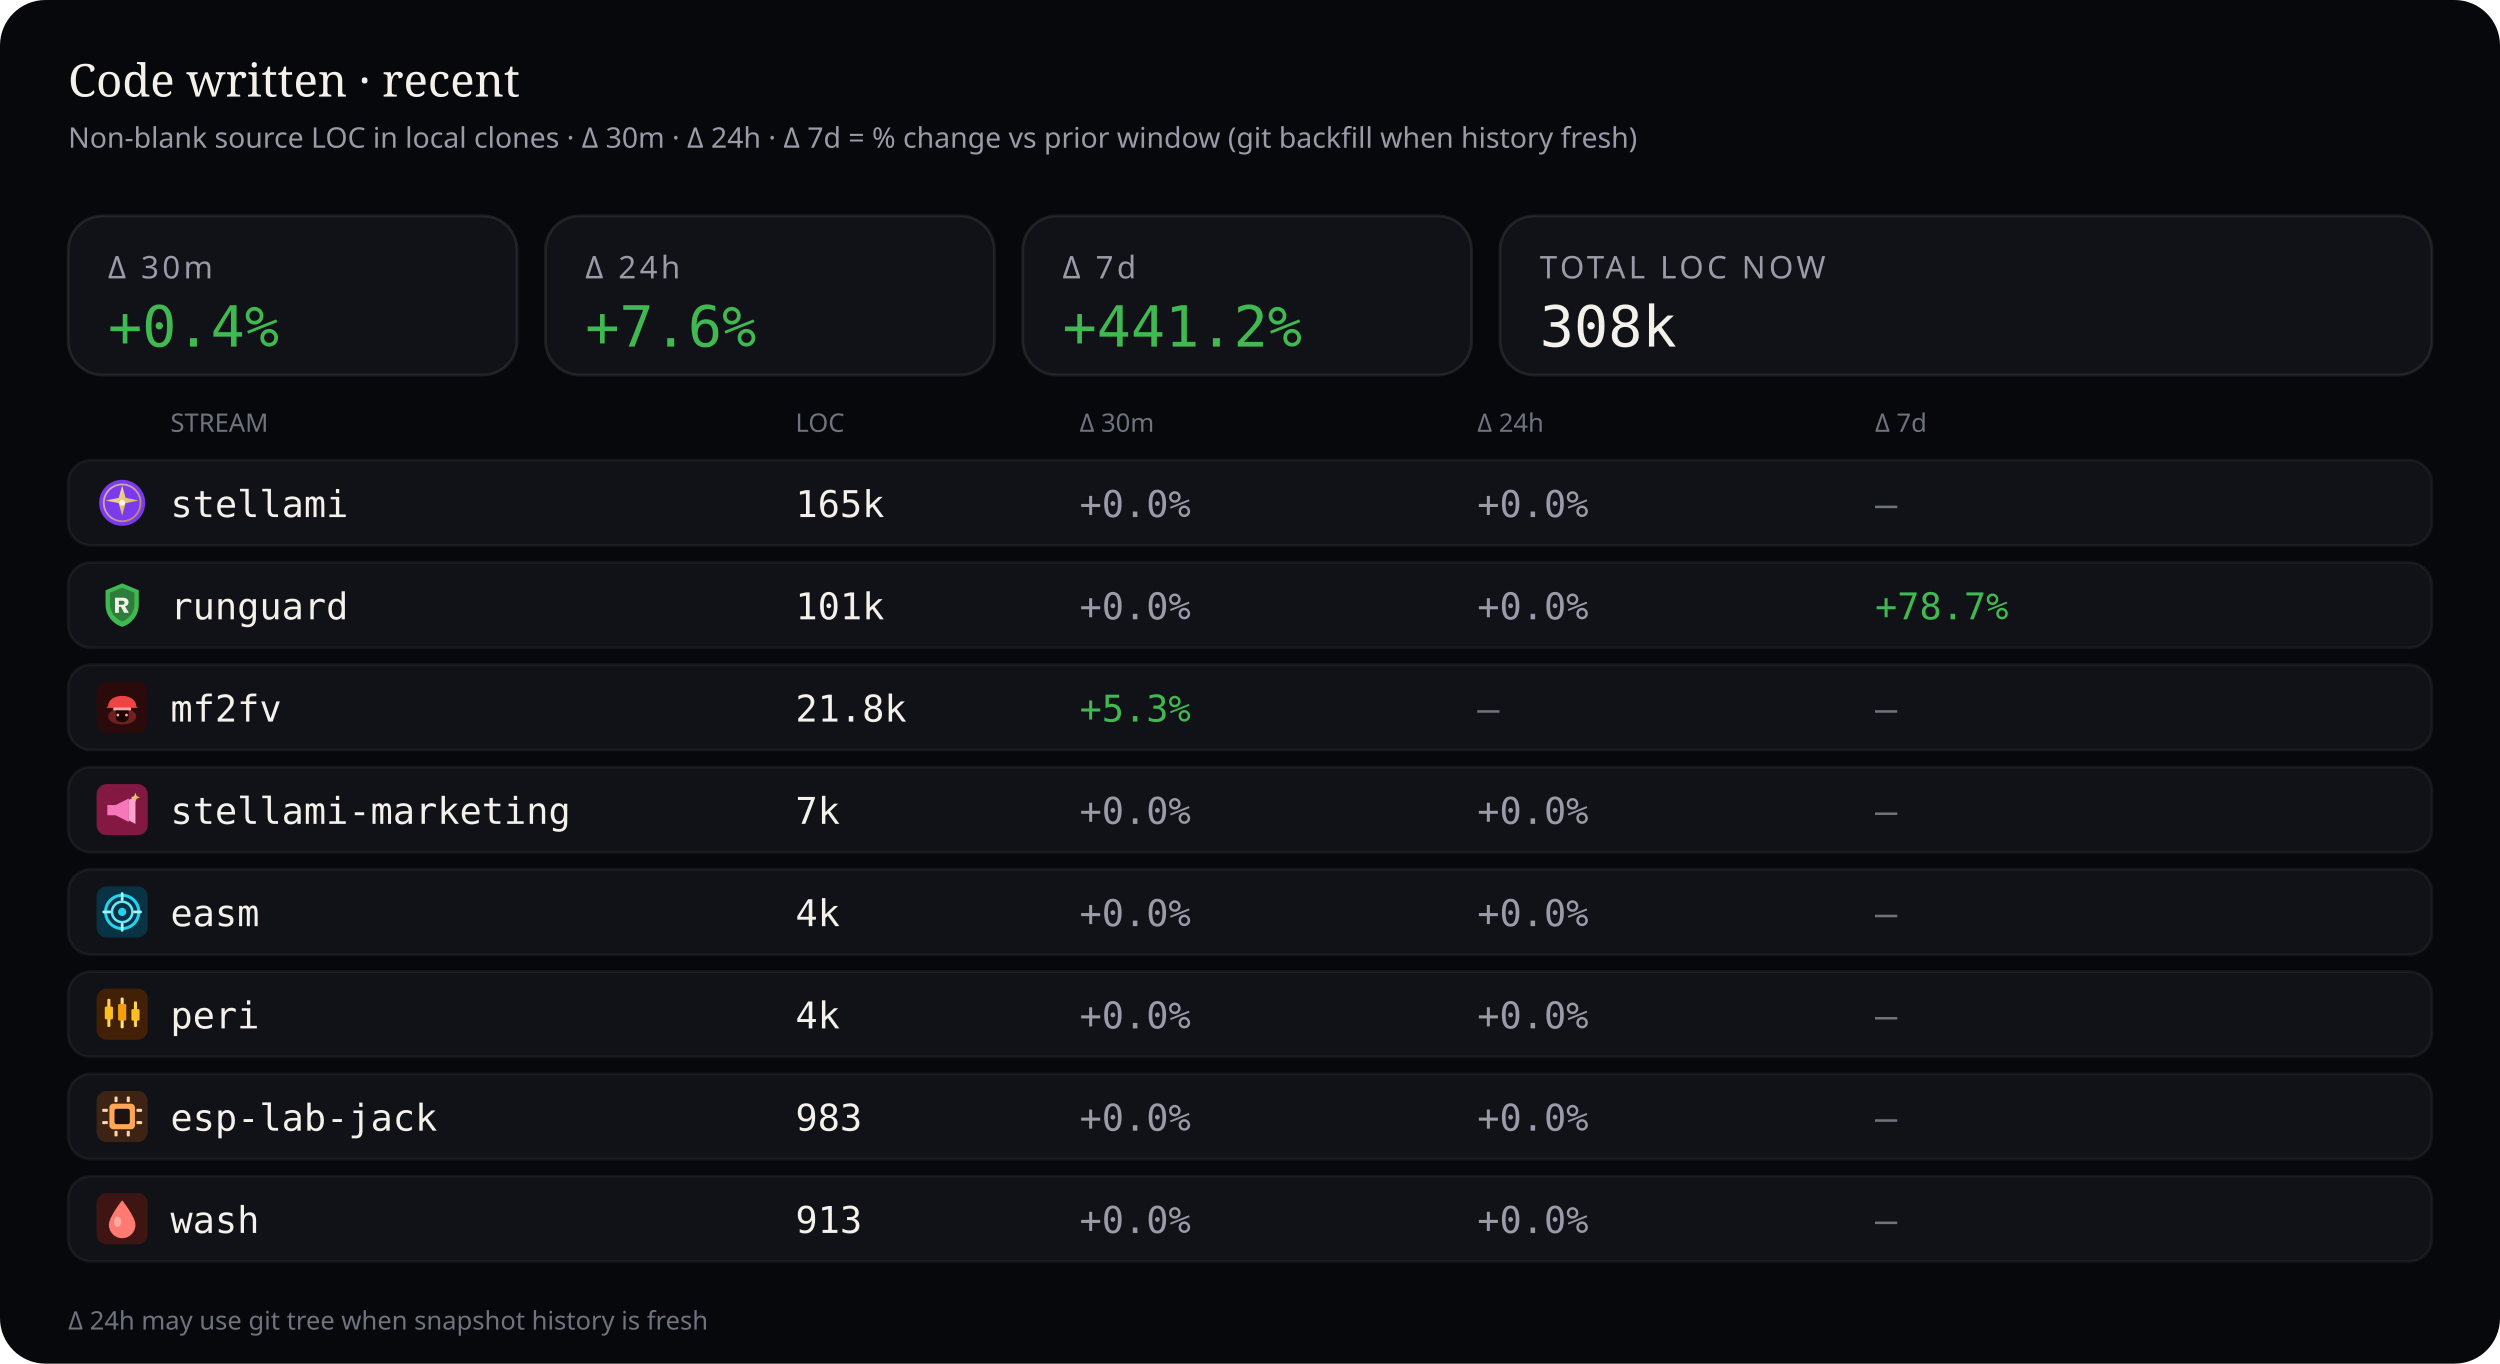
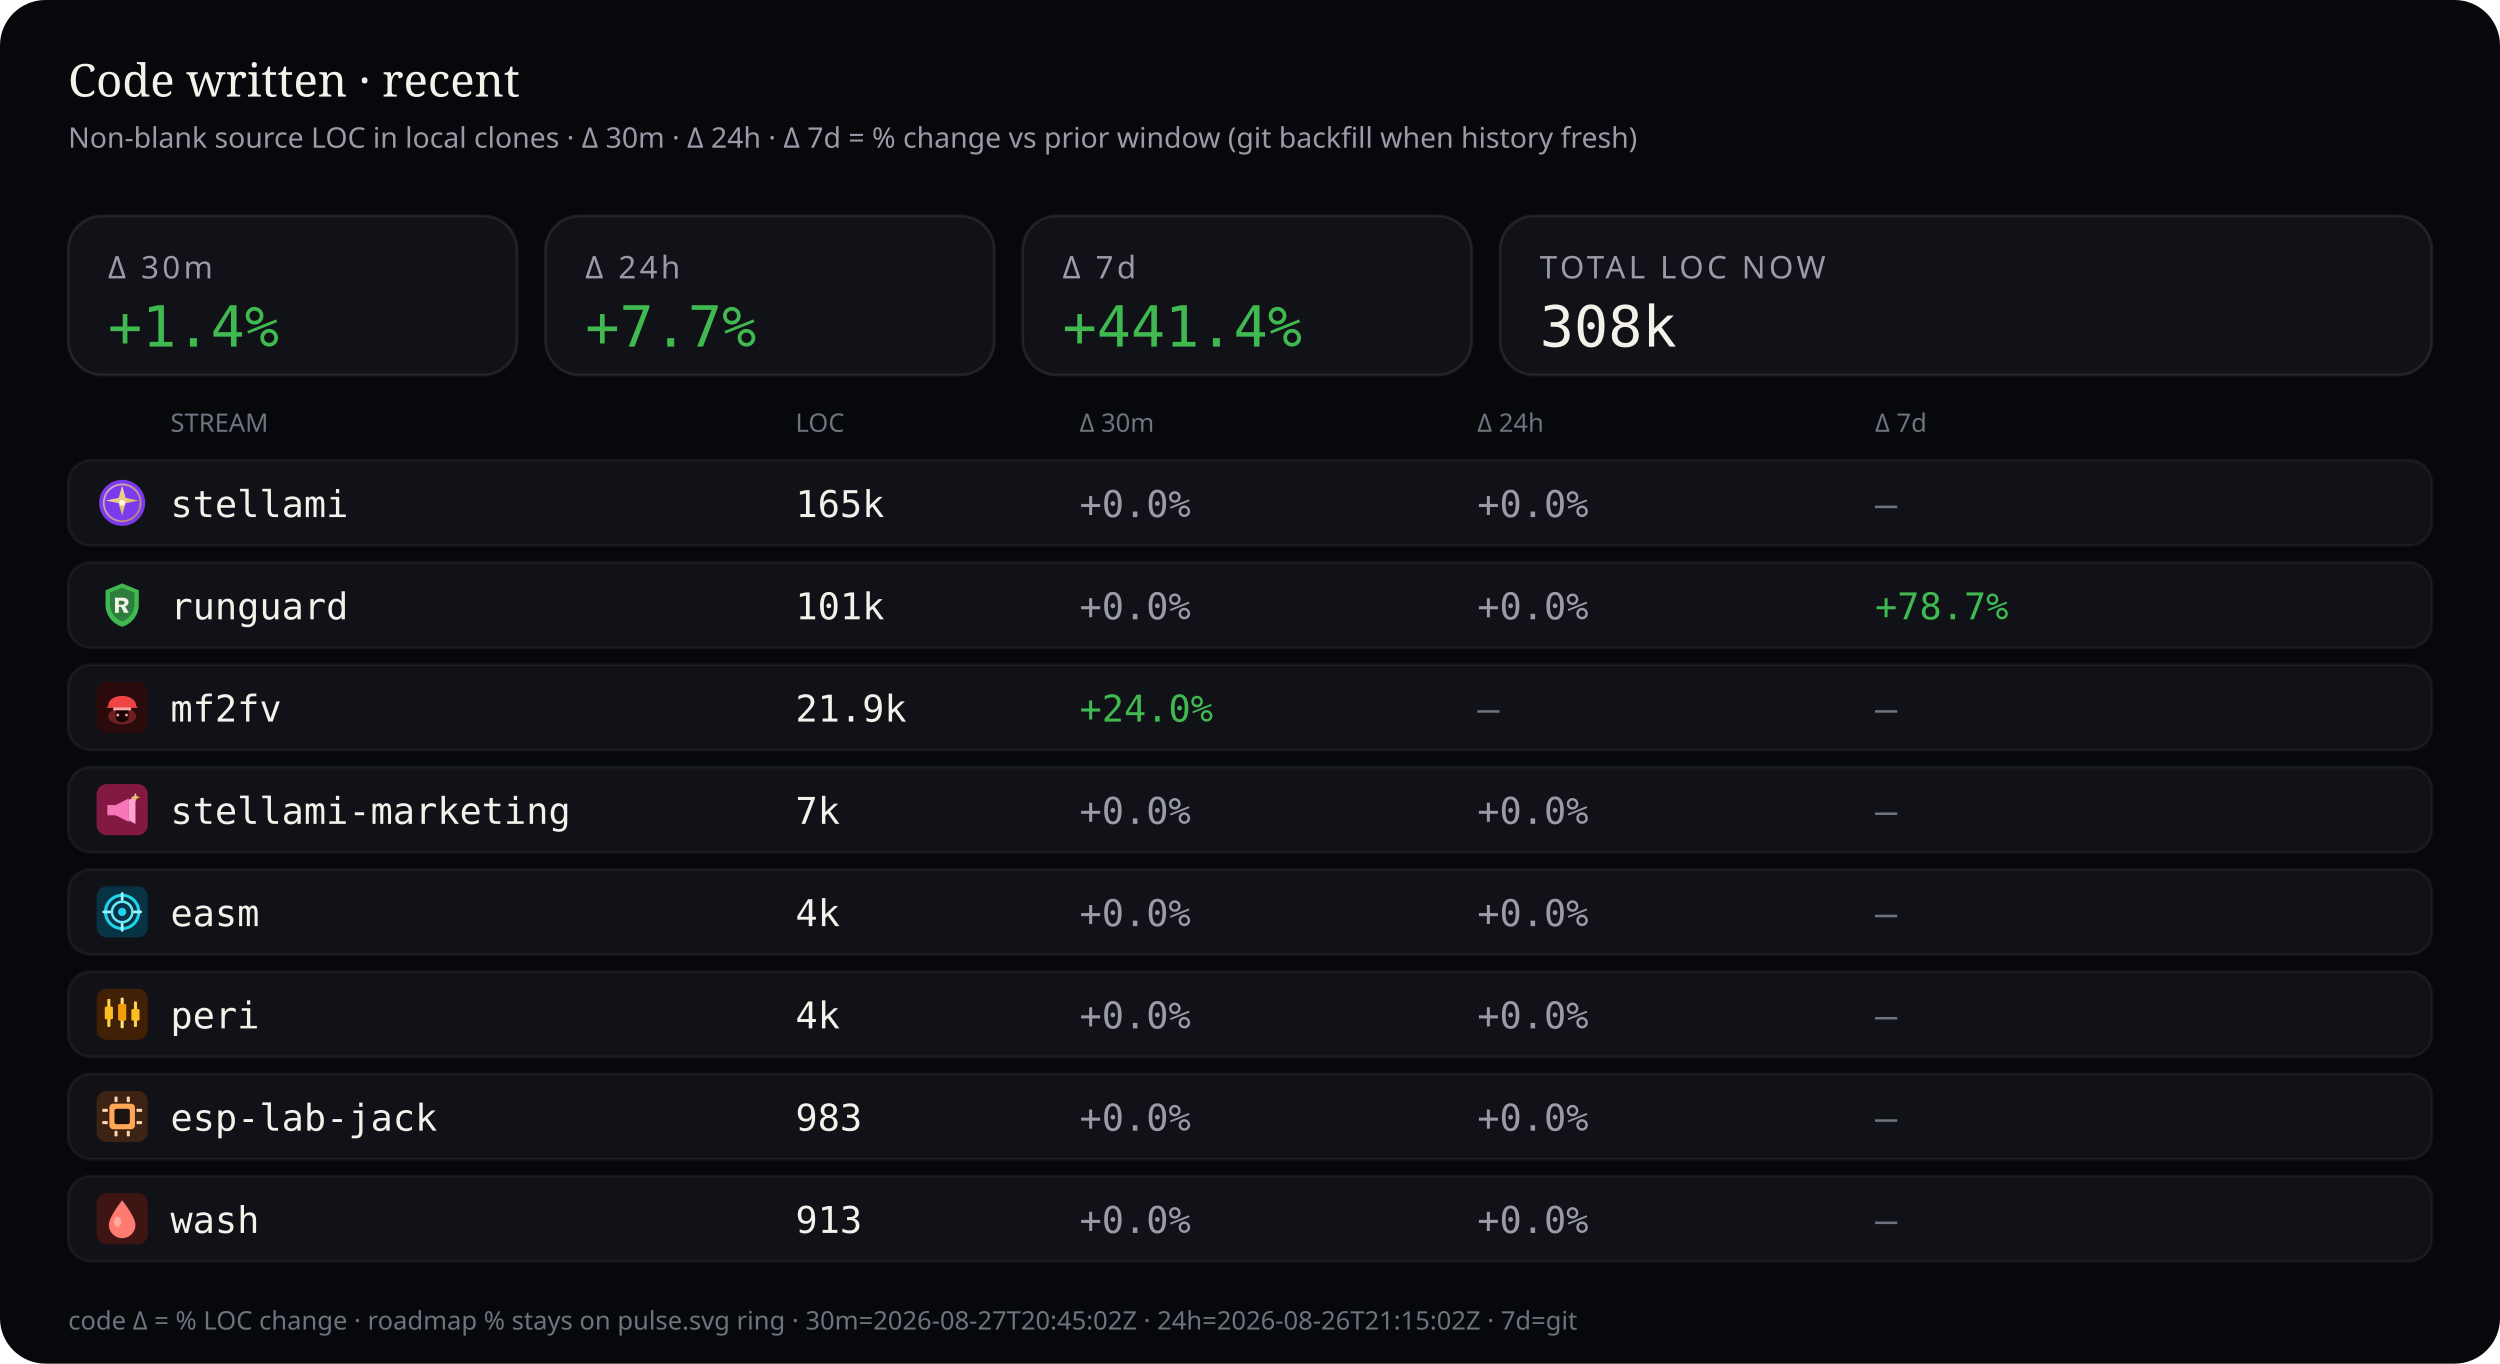
<svg xmlns="http://www.w3.org/2000/svg" viewBox="0 0 880 480" width="880" height="480" role="img" aria-label="Source code LOC deltas — 30 minutes, 24 hours, and 7 days">
  <rect width="880" height="480" rx="16" fill="#07080b" />
  <text x="24" y="34" fill="#f4f1ea" font-size="16" font-family="ui-serif, Georgia, serif">Code written · recent</text>
  <text x="24" y="52" fill="#9a9aa8" font-size="10" font-family="ui-sans-serif, system-ui, sans-serif">Non-blank source LOC in local clones · Δ 30m · Δ 24h · Δ 7d = % change vs prior window (git backfill when history fresh)</text>
  <rect x="24" y="76" width="158" height="56" rx="12" fill="#101218" stroke="rgba(232,228,214,0.10)" />
  <text x="38" y="98" fill="#9a9aa8" font-size="11" font-family="ui-sans-serif, system-ui, sans-serif" letter-spacing="1.2">Δ 30m</text>
-   <text x="38" y="122" fill="#3fb950" font-size="20" font-family="ui-monospace, SFMono-Regular, monospace">+0.4%</text>
+   <text x="38" y="122" fill="#3fb950" font-size="20" font-family="ui-monospace, SFMono-Regular, monospace">+1.4%</text>
  <rect x="192" y="76" width="158" height="56" rx="12" fill="#101218" stroke="rgba(232,228,214,0.10)" />
  <text x="206" y="98" fill="#9a9aa8" font-size="11" font-family="ui-sans-serif, system-ui, sans-serif" letter-spacing="1.2">Δ 24h</text>
-   <text x="206" y="122" fill="#3fb950" font-size="20" font-family="ui-monospace, SFMono-Regular, monospace">+7.6%</text>
+   <text x="206" y="122" fill="#3fb950" font-size="20" font-family="ui-monospace, SFMono-Regular, monospace">+7.7%</text>
  <rect x="360" y="76" width="158" height="56" rx="12" fill="#101218" stroke="rgba(232,228,214,0.10)" />
  <text x="374" y="98" fill="#9a9aa8" font-size="11" font-family="ui-sans-serif, system-ui, sans-serif" letter-spacing="1.2">Δ 7d</text>
-   <text x="374" y="122" fill="#3fb950" font-size="20" font-family="ui-monospace, SFMono-Regular, monospace">+441.2%</text>
+   <text x="374" y="122" fill="#3fb950" font-size="20" font-family="ui-monospace, SFMono-Regular, monospace">+441.4%</text>
  <rect x="528" y="76" width="328" height="56" rx="12" fill="#101218" stroke="rgba(232,228,214,0.10)" />
  <text x="542" y="98" fill="#9a9aa8" font-size="11" font-family="ui-sans-serif, system-ui, sans-serif" letter-spacing="1.2">TOTAL LOC NOW</text>
  <text x="542" y="122" fill="#f4f1ea" font-size="20" font-family="ui-monospace, SFMono-Regular, monospace">308k</text>
  <text x="60" y="152" fill="#6f7380" font-size="9" font-family="ui-sans-serif, system-ui, sans-serif">STREAM</text>
  <text x="280" y="152" fill="#6f7380" font-size="9" font-family="ui-sans-serif, system-ui, sans-serif">LOC</text>
  <text x="380" y="152" fill="#6f7380" font-size="9" font-family="ui-sans-serif, system-ui, sans-serif">Δ 30m</text>
  <text x="520" y="152" fill="#6f7380" font-size="9" font-family="ui-sans-serif, system-ui, sans-serif">Δ 24h</text>
  <text x="660" y="152" fill="#6f7380" font-size="9" font-family="ui-sans-serif, system-ui, sans-serif">Δ 7d</text>
  <rect x="24" y="162" width="832" height="30" rx="8" fill="#101218" stroke="rgba(232,228,214,0.06)" />
  <g id="stream_logo_stellami" class="stream_logo" data-stream="stellami" transform="translate(34.0,168.0) scale(0.9)" opacity="1.0">
    <defs>
      <linearGradient id="stream_logo_stellami-stellami-gold" x1="0%" y1="0%" x2="100%" y2="100%">
        <stop offset="0%" stop-color="#f5e6a8" />
        <stop offset="55%" stop-color="#e8c57a" />
        <stop offset="100%" stop-color="#c9a227" />
      </linearGradient>
    </defs>
    <circle cx="10" cy="10" r="9" fill="#7c3aed" />
    <circle cx="10" cy="10" r="7.2" fill="none" stroke="url(#stream_logo_stellami-stellami-gold)" stroke-width="0.7" opacity=".7" />
    <path fill="url(#stream_logo_stellami-stellami-gold)" d="M10 3.2 L11.35 8.05 L16.4 9.1 L11.35 10.15 L10 15 L8.65 10.15 L3.6 9.1 L8.65 8.05 Z" />
    <circle cx="10" cy="10" r="1.15" fill="#fff8e8" />
  </g>
  <use class="stream_logo" data-stream="stellami" href="#stream_logo_stellami" x="34.0" y="168.0" width="18" height="18" opacity="0" />
  <text x="60" y="182" fill="#f4f1ea" font-size="13" font-family="ui-monospace, SFMono-Regular, monospace">stellami</text>
  <text x="280" y="182" fill="#f4f1ea" font-size="13" font-family="ui-monospace, SFMono-Regular, monospace">165k</text>
  <text x="380" y="182" fill="#9a9aa8" font-size="13" font-family="ui-monospace, SFMono-Regular, monospace">+0.0%</text>
  <text x="520" y="182" fill="#9a9aa8" font-size="13" font-family="ui-monospace, SFMono-Regular, monospace">+0.0%</text>
  <text x="660" y="182" fill="#6f7380" font-size="13" font-family="ui-monospace, SFMono-Regular, monospace">—</text>
  <rect x="24" y="198" width="832" height="30" rx="8" fill="#101218" stroke="rgba(232,228,214,0.06)" />
  <g id="stream_logo_runguard" class="stream_logo" data-stream="runguard" transform="translate(34.0,204.0) scale(0.9)" opacity="1.0">
    <path fill="#3fb950" d="M10 1.5 L16.5 4.2 V9.8 C16.5 14.1 13.6 17.4 10 18.5 C6.4 17.4 3.5 14.1 3.5 9.8 V4.2 Z" />
    <path fill="#0d1117" fill-opacity=".35" d="M10 3.2 L14.8 5.1 V9.7 C14.8 12.9 12.6 15.4 10 16.4 C7.4 15.4 5.2 12.9 5.2 9.7 V5.1 Z" />
    <path fill="#f4f1ea" d="M7.2 7.1h3.1c1.35 0 2.2.7 2.2 1.75 0 .85-.5 1.45-1.35 1.65L12.6 13h-1.85l-1.2-2.35H8.7V13H7.2V7.1zm1.5 1.2v1.55h1.35c.55 0 .9-.28.9-.75s-.35-.8-.9-.8H8.7z" />
  </g>
  <use class="stream_logo" data-stream="runguard" href="#stream_logo_runguard" x="34.0" y="204.0" width="18" height="18" opacity="0" />
  <text x="60" y="218" fill="#f4f1ea" font-size="13" font-family="ui-monospace, SFMono-Regular, monospace">runguard</text>
  <text x="280" y="218" fill="#f4f1ea" font-size="13" font-family="ui-monospace, SFMono-Regular, monospace">101k</text>
  <text x="380" y="218" fill="#9a9aa8" font-size="13" font-family="ui-monospace, SFMono-Regular, monospace">+0.0%</text>
  <text x="520" y="218" fill="#9a9aa8" font-size="13" font-family="ui-monospace, SFMono-Regular, monospace">+0.0%</text>
  <text x="660" y="218" fill="#3fb950" font-size="13" font-family="ui-monospace, SFMono-Regular, monospace">+78.7%</text>
  <rect x="24" y="234" width="832" height="30" rx="8" fill="#101218" stroke="rgba(232,228,214,0.06)" />
  <g id="stream_logo_mf2fv" class="stream_logo" data-stream="mf2fv" transform="translate(34.0,240.0) scale(0.9)" opacity="1.0">
    <rect width="20" height="20" rx="4" fill="#2a0a0a" />
    <ellipse cx="10" cy="13.5" rx="5.5" ry="3.2" fill="#ef4444" opacity=".35" />
    <path fill="#ef4444" d="M4.5 9.5 C4.5 7.2 6.8 5.5 10 5.5 S15.5 7.2 15.5 9.5 L16.2 10.2 H3.8 Z" />
    <rect x="6.5" y="10" width="7" height="1.2" rx="0.4" fill="#fca5a5" />
    <path fill="#1a0505" d="M7.5 11.2 h5 v2.8 c0 1-1.1 1.8-2.5 1.8 s-2.5-.8-2.5-1.8 v-2.8z" />
    <circle cx="8.3" cy="13" r="0.55" fill="#fca5a5" />
    <circle cx="11.7" cy="13" r="0.55" fill="#fca5a5" />
  </g>
  <use class="stream_logo" data-stream="mf2fv" href="#stream_logo_mf2fv" x="34.0" y="240.0" width="18" height="18" opacity="0" />
  <text x="60" y="254" fill="#f4f1ea" font-size="13" font-family="ui-monospace, SFMono-Regular, monospace">mf2fv</text>
-   <text x="280" y="254" fill="#f4f1ea" font-size="13" font-family="ui-monospace, SFMono-Regular, monospace">21.8k</text>
-   <text x="380" y="254" fill="#3fb950" font-size="13" font-family="ui-monospace, SFMono-Regular, monospace">+5.3%</text>
+   <text x="280" y="254" fill="#f4f1ea" font-size="13" font-family="ui-monospace, SFMono-Regular, monospace">21.9k</text>
+   <text x="380" y="254" fill="#3fb950" font-size="13" font-family="ui-monospace, SFMono-Regular, monospace">+24.0%</text>
  <text x="520" y="254" fill="#6f7380" font-size="13" font-family="ui-monospace, SFMono-Regular, monospace">—</text>
  <text x="660" y="254" fill="#6f7380" font-size="13" font-family="ui-monospace, SFMono-Regular, monospace">—</text>
  <rect x="24" y="270" width="832" height="30" rx="8" fill="#101218" stroke="rgba(232,228,214,0.06)" />
  <g id="stream_logo_stellami-marketing" class="stream_logo" data-stream="stellami-marketing" transform="translate(34.0,276.0) scale(0.9)" opacity="1.0">
    <defs>
      <linearGradient id="stream_logo_stellami-marketing-smkt-gold" x1="0%" y1="0%" x2="100%" y2="100%">
        <stop offset="0%" stop-color="#f5e6a8" />
        <stop offset="100%" stop-color="#c9a227" />
      </linearGradient>
    </defs>
    <rect width="20" height="20" rx="4" fill="#831843" />
    <path fill="#f778ba" d="M4.2 8.2h3.2l5.2-2.6v9.2l-5.2-2.6H4.2z" />
    <path fill="#fda4d0" d="M12.6 6.2l2.6-1.4v10.8l-2.6-1.4z" />
    <path fill="url(#stream_logo_stellami-marketing-smkt-gold)" d="M15.2 3.4 L15.7 4.7 L17 5.2 L15.7 5.7 L15.2 7 L14.7 5.7 L13.4 5.2 L14.7 4.7 Z" />
  </g>
  <use class="stream_logo" data-stream="stellami-marketing" href="#stream_logo_stellami-marketing" x="34.0" y="276.0" width="18" height="18" opacity="0" />
  <text x="60" y="290" fill="#f4f1ea" font-size="13" font-family="ui-monospace, SFMono-Regular, monospace">stellami-marketing</text>
  <text x="280" y="290" fill="#f4f1ea" font-size="13" font-family="ui-monospace, SFMono-Regular, monospace">7k</text>
  <text x="380" y="290" fill="#9a9aa8" font-size="13" font-family="ui-monospace, SFMono-Regular, monospace">+0.0%</text>
  <text x="520" y="290" fill="#9a9aa8" font-size="13" font-family="ui-monospace, SFMono-Regular, monospace">+0.0%</text>
  <text x="660" y="290" fill="#6f7380" font-size="13" font-family="ui-monospace, SFMono-Regular, monospace">—</text>
  <rect x="24" y="306" width="832" height="30" rx="8" fill="#101218" stroke="rgba(232,228,214,0.06)" />
  <g id="stream_logo_easm" class="stream_logo" data-stream="easm" transform="translate(34.0,312.0) scale(0.9)" opacity="1.0">
    <rect width="20" height="20" rx="4" fill="#083344" />
    <circle cx="10" cy="10" r="6.5" fill="none" stroke="#22d3ee" stroke-width="1.2" />
    <circle cx="10" cy="10" r="4" fill="none" stroke="#67e8f9" stroke-width="1" />
    <circle cx="10" cy="10" r="1.6" fill="#22d3ee" />
    <path d="M10 2.8 V5.2 M10 14.8 V17.2 M2.8 10 H5.2 M14.8 10 H17.2" stroke="#a5f3fc" stroke-width="1.1" stroke-linecap="round" />
  </g>
  <use class="stream_logo" data-stream="easm" href="#stream_logo_easm" x="34.0" y="312.0" width="18" height="18" opacity="0" />
  <text x="60" y="326" fill="#f4f1ea" font-size="13" font-family="ui-monospace, SFMono-Regular, monospace">easm</text>
  <text x="280" y="326" fill="#f4f1ea" font-size="13" font-family="ui-monospace, SFMono-Regular, monospace">4k</text>
  <text x="380" y="326" fill="#9a9aa8" font-size="13" font-family="ui-monospace, SFMono-Regular, monospace">+0.0%</text>
  <text x="520" y="326" fill="#9a9aa8" font-size="13" font-family="ui-monospace, SFMono-Regular, monospace">+0.0%</text>
  <text x="660" y="326" fill="#6f7380" font-size="13" font-family="ui-monospace, SFMono-Regular, monospace">—</text>
  <rect x="24" y="342" width="832" height="30" rx="8" fill="#101218" stroke="rgba(232,228,214,0.06)" />
  <g id="stream_logo_peri" class="stream_logo" data-stream="peri" transform="translate(34.0,348.0) scale(0.9)" opacity="1.0">
    <rect width="20" height="20" rx="4" fill="#422006" />
    <rect x="4.2" y="4" width="1.2" height="11" rx="0.4" fill="#fcd34d" />
    <rect x="3.2" y="7" width="3.2" height="5" rx="0.5" fill="#fbbf24" />
    <rect x="9.4" y="3.5" width="1.2" height="12" rx="0.4" fill="#fde68a" />
    <rect x="8.4" y="6" width="3.2" height="6.5" rx="0.5" fill="#f59e0b" />
    <rect x="14.6" y="5" width="1.2" height="10" rx="0.4" fill="#fcd34d" />
    <rect x="13.6" y="8" width="3.2" height="4.5" rx="0.5" fill="#fbbf24" />
  </g>
  <use class="stream_logo" data-stream="peri" href="#stream_logo_peri" x="34.0" y="348.0" width="18" height="18" opacity="0" />
  <text x="60" y="362" fill="#f4f1ea" font-size="13" font-family="ui-monospace, SFMono-Regular, monospace">peri</text>
  <text x="280" y="362" fill="#f4f1ea" font-size="13" font-family="ui-monospace, SFMono-Regular, monospace">4k</text>
  <text x="380" y="362" fill="#9a9aa8" font-size="13" font-family="ui-monospace, SFMono-Regular, monospace">+0.0%</text>
  <text x="520" y="362" fill="#9a9aa8" font-size="13" font-family="ui-monospace, SFMono-Regular, monospace">+0.0%</text>
  <text x="660" y="362" fill="#6f7380" font-size="13" font-family="ui-monospace, SFMono-Regular, monospace">—</text>
  <rect x="24" y="378" width="832" height="30" rx="8" fill="#101218" stroke="rgba(232,228,214,0.06)" />
  <g id="stream_logo_esp-lab-jack" class="stream_logo" data-stream="esp-lab-jack" transform="translate(34.0,384.0) scale(0.9)" opacity="1.0">
    <rect width="20" height="20" rx="4" fill="#3d2314" />
    <rect x="5" y="5" width="10" height="10" rx="1.5" fill="#ffa657" />
    <rect x="7" y="7" width="6" height="6" rx="0.8" fill="#1c1210" />
    <rect x="2.2" y="7" width="2.2" height="1.2" rx="0.3" fill="#ffd4a8" />
    <rect x="2.2" y="11.8" width="2.2" height="1.2" rx="0.3" fill="#ffd4a8" />
    <rect x="15.6" y="7" width="2.2" height="1.2" rx="0.3" fill="#ffd4a8" />
    <rect x="15.6" y="11.8" width="2.2" height="1.2" rx="0.3" fill="#ffd4a8" />
    <rect x="7" y="2.2" width="1.2" height="2.2" rx="0.3" fill="#ffd4a8" />
    <rect x="11.8" y="2.2" width="1.2" height="2.2" rx="0.3" fill="#ffd4a8" />
    <rect x="7" y="15.6" width="1.2" height="2.2" rx="0.3" fill="#ffd4a8" />
    <rect x="11.8" y="15.6" width="1.2" height="2.2" rx="0.3" fill="#ffd4a8" />
  </g>
  <use class="stream_logo" data-stream="esp-lab-jack" href="#stream_logo_esp-lab-jack" x="34.0" y="384.0" width="18" height="18" opacity="0" />
  <text x="60" y="398" fill="#f4f1ea" font-size="13" font-family="ui-monospace, SFMono-Regular, monospace">esp-lab-jack</text>
  <text x="280" y="398" fill="#f4f1ea" font-size="13" font-family="ui-monospace, SFMono-Regular, monospace">983</text>
  <text x="380" y="398" fill="#9a9aa8" font-size="13" font-family="ui-monospace, SFMono-Regular, monospace">+0.0%</text>
  <text x="520" y="398" fill="#9a9aa8" font-size="13" font-family="ui-monospace, SFMono-Regular, monospace">+0.0%</text>
  <text x="660" y="398" fill="#6f7380" font-size="13" font-family="ui-monospace, SFMono-Regular, monospace">—</text>
  <rect x="24" y="414" width="832" height="30" rx="8" fill="#101218" stroke="rgba(232,228,214,0.06)" />
  <g id="stream_logo_wash" class="stream_logo" data-stream="wash" transform="translate(34.0,420.0) scale(0.9)" opacity="1.0">
    <rect width="20" height="20" rx="4" fill="#3f1513" />
    <path fill="#ff7b72" d="M10 2.8 C10 2.8 15.2 9.2 15.2 12.4 A5.2 5.2 0 0 1 4.8 12.4 C4.8 9.2 10 2.8 10 2.8 Z" />
    <ellipse cx="8.2" cy="11.2" rx="1.4" ry="2" fill="#ffd0cc" opacity=".55" />
  </g>
  <use class="stream_logo" data-stream="wash" href="#stream_logo_wash" x="34.0" y="420.0" width="18" height="18" opacity="0" />
  <text x="60" y="434" fill="#f4f1ea" font-size="13" font-family="ui-monospace, SFMono-Regular, monospace">wash</text>
  <text x="280" y="434" fill="#f4f1ea" font-size="13" font-family="ui-monospace, SFMono-Regular, monospace">913</text>
  <text x="380" y="434" fill="#9a9aa8" font-size="13" font-family="ui-monospace, SFMono-Regular, monospace">+0.0%</text>
  <text x="520" y="434" fill="#9a9aa8" font-size="13" font-family="ui-monospace, SFMono-Regular, monospace">+0.0%</text>
  <text x="660" y="434" fill="#6f7380" font-size="13" font-family="ui-monospace, SFMono-Regular, monospace">—</text>
-   <text x="24" y="468" fill="#6f7380" font-size="9" font-family="ui-sans-serif, system-ui, sans-serif">Δ 24h may use git tree when snapshot history is fresh</text>
+   <text x="24" y="468" fill="#6f7380" font-size="9" font-family="ui-sans-serif, system-ui, sans-serif">code Δ = % LOC change · roadmap % stays on pulse.svg ring · 30m=2026-08-27T20:45:02Z · 24h=2026-08-26T21:15:02Z · 7d=git</text>
</svg>
